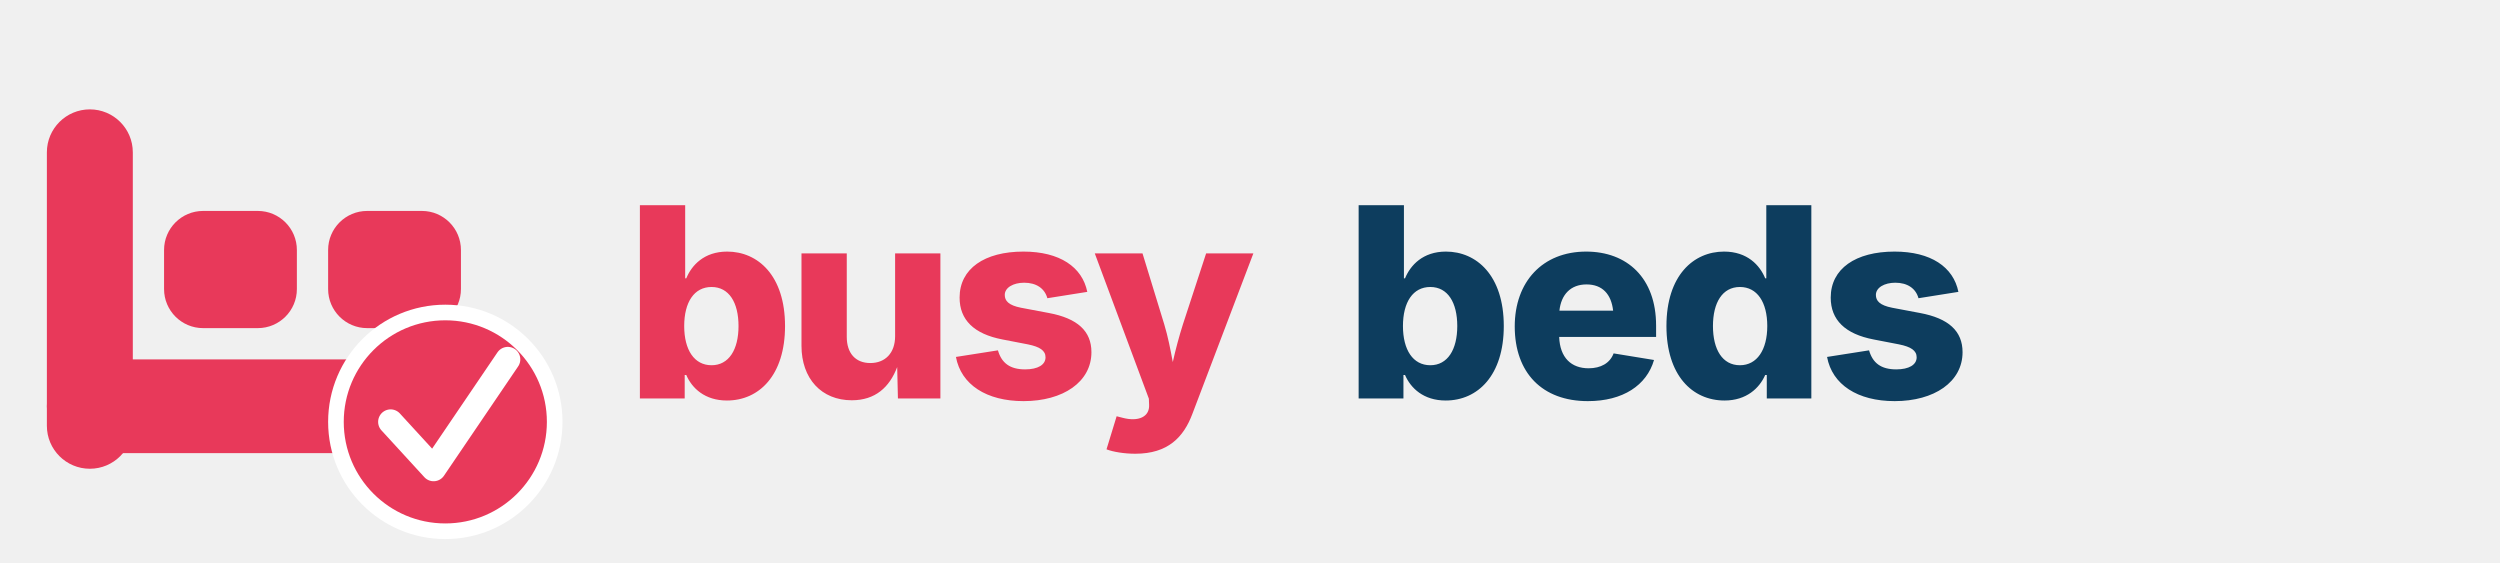
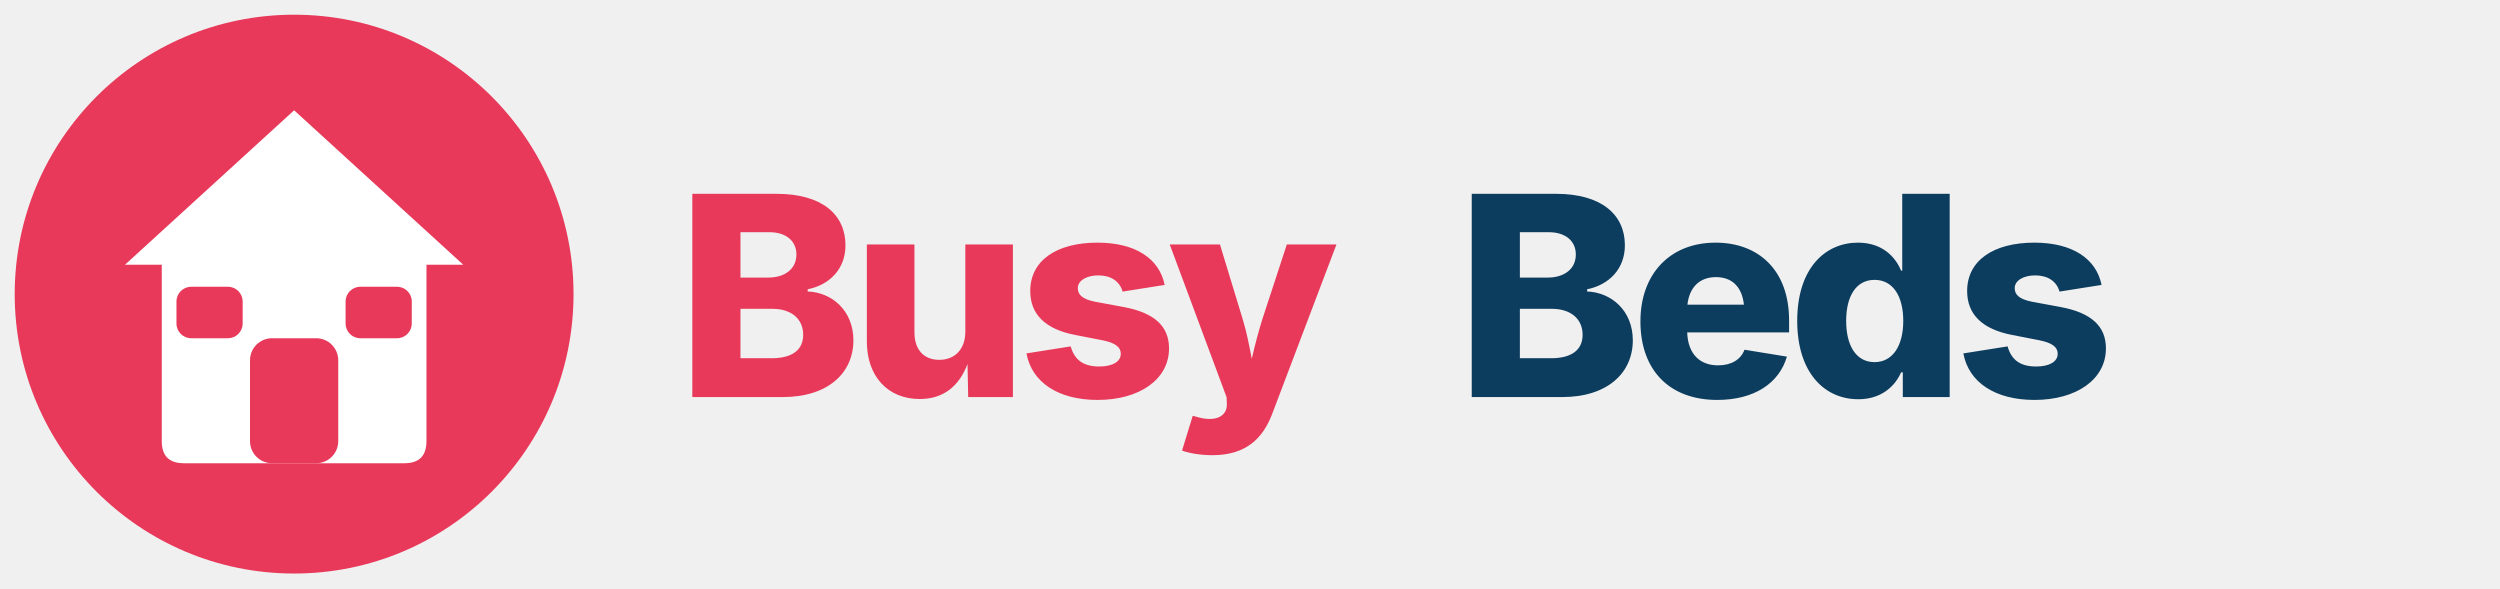
- <svg xmlns="http://www.w3.org/2000/svg" viewBox="0 0 320 72" fill="none">
-   <rect x="6" y="14" width="11" height="46" rx="5.5" fill="#E8395A" />
-   <rect x="6" y="46" width="58" height="12" rx="6" fill="#E8395A" />
-   <rect x="21" y="27" width="17" height="15" rx="5" fill="#E8395A" />
-   <rect x="42" y="27" width="17" height="15" rx="5" fill="#E8395A" />
-   <circle cx="57" cy="54" r="15" fill="white" />
-   <circle cx="57" cy="54" r="13" fill="#E8395A" />
-   <polyline points="50,54 55.5,60 65,46" stroke="white" stroke-width="3.2" stroke-linecap="round" stroke-linejoin="round" fill="none" />
-   <text x="80" y="51" font-family="'Inter','Helvetica Neue',Arial,sans-serif" font-weight="800" font-size="34" fill="#E8395A" letter-spacing="-1">busy</text>
-   <text x="172" y="51" font-family="'Inter','Helvetica Neue',Arial,sans-serif" font-weight="800" font-size="34" fill="#0D3D5E" letter-spacing="-1">beds</text>
+ <svg xmlns="http://www.w3.org/2000/svg" viewBox="0 0 340 80" fill="none">
+   <circle cx="40" cy="40" r="38" fill="#E8395A" />
+   <path d="M40 15 L63 36 L58 36 L58 60 Q58 63 55 63 L25 63 Q22 63 22 60 L22 36 L17 36 Z" fill="white" />
+   <rect x="34" y="46" width="12" height="17" rx="3" fill="#E8395A" />
+   <rect x="24" y="39" width="9" height="7" rx="2" fill="#E8395A" />
+   <rect x="47" y="39" width="9" height="7" rx="2" fill="#E8395A" />
+   <text x="92" y="54" font-family="'Inter','Helvetica Neue',Arial,sans-serif" font-weight="800" font-size="38" fill="#E8395A" letter-spacing="-1.5">Busy</text>
+   <text x="198" y="54" font-family="'Inter','Helvetica Neue',Arial,sans-serif" font-weight="800" font-size="38" fill="#0D3D5E" letter-spacing="-1.5">Beds</text>
</svg>
